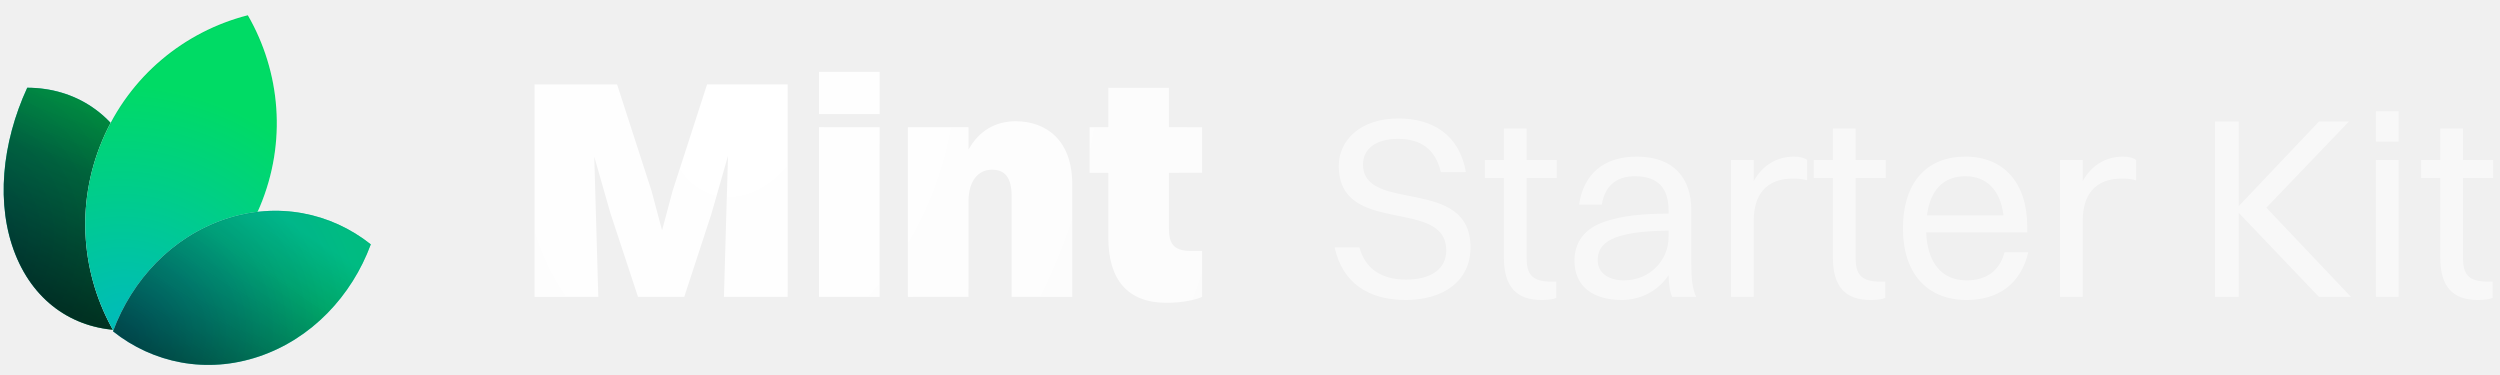
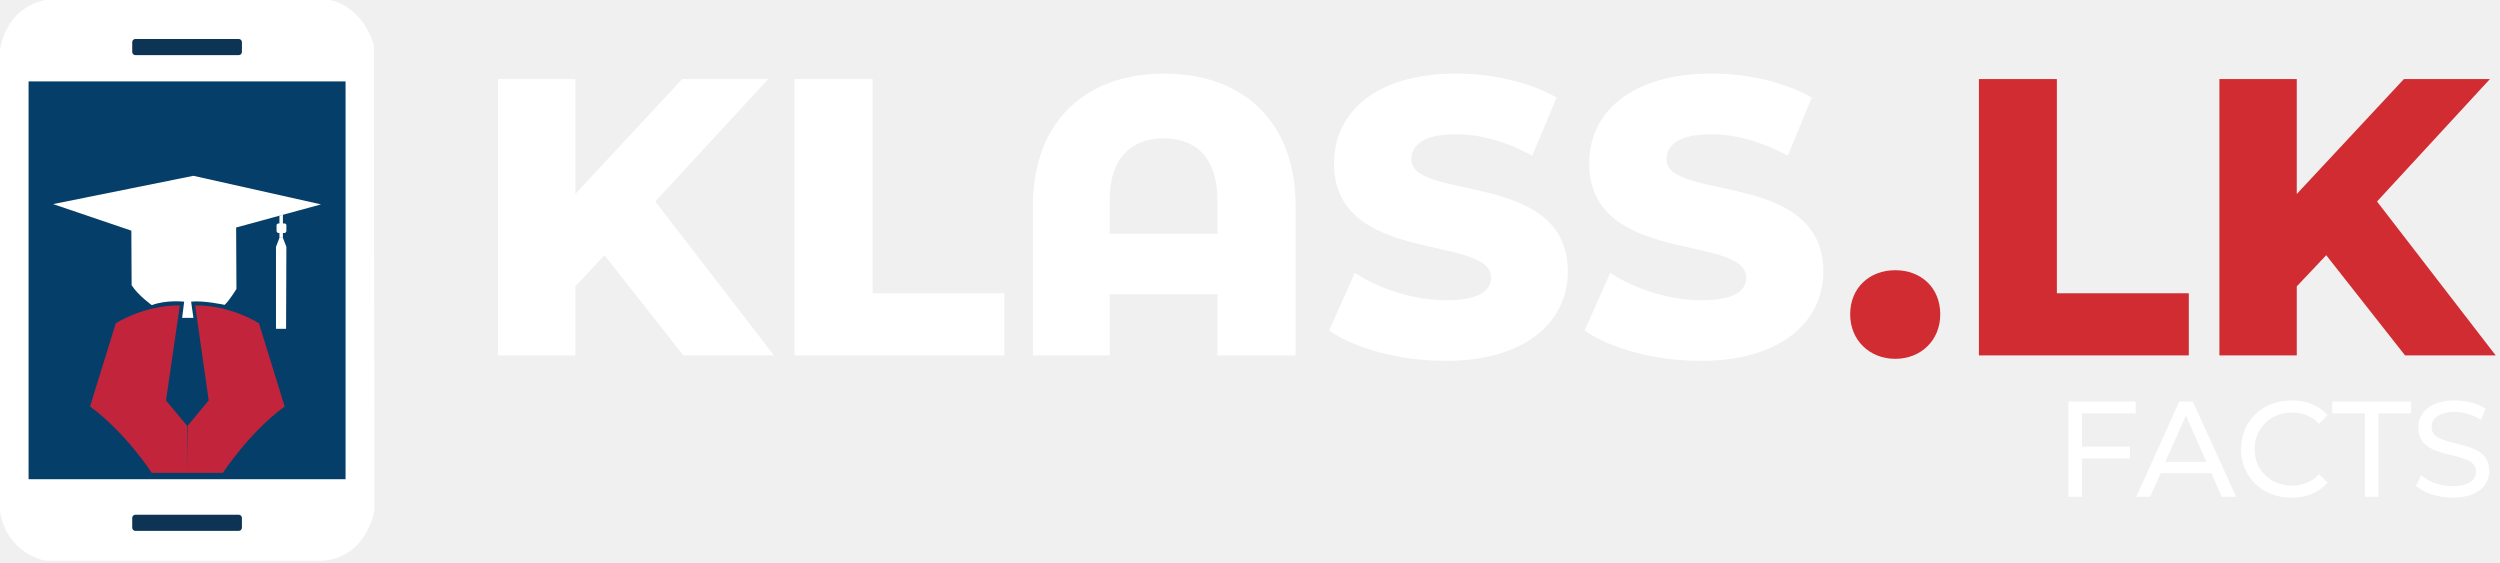
- <svg xmlns="http://www.w3.org/2000/svg" width="160" height="24" viewBox="0 0 160 24" fill="none">
-   <path d="M7.953 21.139C4.896 21.13 2.255 19.458 0.987 16.29C-0.28 13.121 0.109 9.163 1.744 5.615C4.801 5.624 7.442 7.296 8.71 10.465C9.977 13.633 9.588 17.591 7.953 21.139Z" fill="white" />
-   <path d="M7.953 21.139C4.896 21.13 2.255 19.458 0.987 16.29C-0.28 13.121 0.109 9.163 1.744 5.615C4.801 5.624 7.442 7.296 8.71 10.465C9.977 13.633 9.588 17.591 7.953 21.139Z" fill="url(#paint0_radial_115_109)" />
-   <path d="M7.953 21.139C4.896 21.13 2.255 19.458 0.987 16.29C-0.28 13.121 0.109 9.163 1.744 5.615C4.801 5.624 7.442 7.296 8.71 10.465C9.977 13.633 9.588 17.591 7.953 21.139Z" fill="black" fill-opacity="0.5" style="mix-blend-mode:hard-light" />
-   <path d="M7.953 21.139C4.896 21.13 2.255 19.458 0.987 16.29C-0.28 13.121 0.109 9.163 1.744 5.615C4.801 5.624 7.442 7.296 8.71 10.465C9.977 13.633 9.588 17.591 7.953 21.139Z" fill="url(#paint1_linear_115_109)" fill-opacity="0.5" style="mix-blend-mode:hard-light" />
-   <path d="M7.935 21.111C4.897 21.096 2.274 19.431 1.013 16.279C-0.248 13.124 0.136 9.182 1.762 5.643C4.8 5.659 7.423 7.324 8.684 10.476C9.945 13.63 9.561 17.572 7.935 21.111Z" stroke="url(#paint2_linear_115_109)" stroke-opacity="0.05" stroke-width="0.056" />
-   <path d="M7.31 21.257C11.354 20.221 14.884 17.375 16.628 13.236C18.373 9.097 17.945 4.587 15.86 0.976C11.816 2.012 8.287 4.858 6.542 8.998C4.797 13.137 5.225 17.646 7.31 21.257Z" fill="white" />
-   <path d="M7.31 21.257C11.354 20.221 14.884 17.375 16.628 13.236C18.373 9.097 17.945 4.587 15.86 0.976C11.816 2.012 8.287 4.858 6.542 8.998C4.797 13.137 5.225 17.646 7.31 21.257Z" fill="url(#paint3_radial_115_109)" />
-   <path d="M16.602 13.225C14.864 17.349 11.351 20.187 7.324 21.225C5.253 17.624 4.829 13.132 6.568 9.009C8.306 4.885 11.819 2.047 15.846 1.009C17.918 4.61 18.341 9.101 16.602 13.225Z" stroke="url(#paint4_linear_115_109)" stroke-opacity="0.05" stroke-width="0.056" />
-   <path d="M7.234 21.207C9.789 23.237 13.21 23.951 16.577 22.814C19.944 21.677 22.506 18.945 23.73 15.638C21.175 13.608 17.754 12.894 14.387 14.031C11.02 15.168 8.458 17.901 7.234 21.207Z" fill="white" />
-   <path d="M7.234 21.207C9.789 23.237 13.21 23.951 16.577 22.814C19.944 21.677 22.506 18.945 23.73 15.638C21.175 13.608 17.754 12.894 14.387 14.031C11.02 15.168 8.458 17.901 7.234 21.207Z" fill="url(#paint5_radial_115_109)" />
-   <path d="M7.234 21.207C9.789 23.237 13.21 23.951 16.577 22.814C19.944 21.677 22.506 18.945 23.73 15.638C21.175 13.608 17.754 12.894 14.387 14.031C11.02 15.168 8.458 17.901 7.234 21.207Z" fill="black" fill-opacity="0.2" style="mix-blend-mode:hard-light" />
-   <path d="M7.234 21.207C9.789 23.237 13.21 23.951 16.577 22.814C19.944 21.677 22.506 18.945 23.73 15.638C21.175 13.608 17.754 12.894 14.387 14.031C11.02 15.168 8.458 17.901 7.234 21.207Z" fill="url(#paint6_linear_115_109)" fill-opacity="0.5" style="mix-blend-mode:hard-light" />
-   <path d="M16.568 22.787C13.218 23.918 9.814 23.212 7.267 21.198C8.492 17.907 11.044 15.189 14.396 14.058C17.747 12.927 21.15 13.633 23.697 15.648C22.472 18.938 19.92 21.656 16.568 22.787Z" stroke="url(#paint7_linear_115_109)" stroke-opacity="0.05" stroke-width="0.056" />
-   <path d="M34.212 19V5.4H39.492L41.692 12.2L42.372 14.74L43.052 12.2L45.252 5.4H50.412V19H46.332L46.592 9.98L45.532 13.68L43.792 19H40.832L39.052 13.6L38.032 10.02L38.292 19H34.212ZM52.416 7.3V4.6H56.295V7.3H52.416ZM52.416 19V8.14H56.295V19H52.416ZM58.104 19V8.14H61.984V9.58C62.664 8.34 63.744 7.76 65.004 7.76C66.964 7.76 68.624 8.98 68.624 11.78V19H64.744V12.56C64.744 11.34 64.304 10.86 63.484 10.86C62.604 10.86 61.984 11.58 61.984 12.88V19H58.104ZM70.933 15.22V11.06H69.733V8.14H70.933V5.62H74.813V8.14H76.933V11.06H74.813V14.6C74.813 15.5 75.033 16.06 76.213 16.06H76.933V19C76.493 19.2 75.673 19.38 74.653 19.38C72.153 19.38 70.933 17.88 70.933 15.22Z" fill="url(#paint8_radial_115_109)" />
-   <path d="M87.232 10.519C87.232 13.687 94.112 11.229 94.112 15.832C94.112 17.994 92.364 19.198 89.971 19.198C87.562 19.198 85.912 18.093 85.417 15.832H87.001C87.364 17.169 88.371 17.895 89.987 17.895C91.671 17.895 92.561 17.152 92.561 16.03C92.561 12.598 85.681 15.155 85.681 10.618C85.681 9.001 87.034 7.582 89.509 7.582C91.671 7.582 93.403 8.621 93.816 11.014H92.215C91.868 9.529 90.912 8.886 89.476 8.886C88.057 8.886 87.232 9.529 87.232 10.519ZM96.25 16.476V11.393H95.029V10.239H96.25V8.226H97.702V10.239H99.632V11.393H97.702V16.476C97.702 17.532 98.015 18.026 99.302 18.026H99.599V19.066C99.434 19.148 99.071 19.198 98.659 19.198C97.025 19.198 96.25 18.323 96.25 16.476ZM102.516 13.093H101.064C101.345 11.162 102.615 10.024 104.76 10.024C107.103 10.024 108.242 11.393 108.242 13.44V16.888C108.242 17.895 108.324 18.521 108.555 19H107.021C106.856 18.654 106.806 18.142 106.79 17.614C106.047 18.72 104.859 19.198 103.803 19.198C101.988 19.198 100.767 18.357 100.767 16.69C100.767 15.486 101.427 14.611 102.714 14.182C103.902 13.786 105.107 13.687 106.79 13.671V13.473C106.79 12.053 106.13 11.278 104.628 11.278C103.374 11.278 102.698 11.971 102.516 13.093ZM102.252 16.657C102.252 17.465 102.929 17.944 103.952 17.944C105.569 17.944 106.79 16.674 106.79 15.172V14.759C103.061 14.793 102.252 15.585 102.252 16.657ZM110.787 19V10.239H112.239V11.591C112.833 10.519 113.774 10.024 114.83 10.024C115.176 10.024 115.49 10.107 115.655 10.239V11.542C115.407 11.46 115.094 11.427 114.747 11.427C112.998 11.427 112.239 12.515 112.239 14.1V19H110.787ZM117.305 16.476V11.393H116.084V10.239H117.305V8.226H118.757V10.239H120.688V11.393H118.757V16.476C118.757 17.532 119.071 18.026 120.358 18.026H120.655V19.066C120.49 19.148 120.127 19.198 119.714 19.198C118.081 19.198 117.305 18.323 117.305 16.476ZM129.809 16.145C129.33 18.192 127.862 19.198 125.865 19.198C123.324 19.198 121.79 17.482 121.79 14.627C121.79 11.658 123.324 10.024 125.783 10.024C128.258 10.024 129.743 11.723 129.743 14.512V14.875H123.275C123.357 16.838 124.281 17.944 125.865 17.944C127.103 17.944 127.977 17.35 128.291 16.145H129.809ZM125.783 11.278C124.38 11.278 123.539 12.152 123.324 13.786H128.225C128.027 12.169 127.152 11.278 125.783 11.278ZM131.843 19V10.239H133.295V11.591C133.889 10.519 134.829 10.024 135.885 10.024C136.232 10.024 136.545 10.107 136.71 10.239V11.542C136.463 11.46 136.149 11.427 135.803 11.427C134.054 11.427 133.295 12.515 133.295 14.1V19H131.843ZM141.763 19V7.78H143.281V13.192L148.413 7.78H150.327L145.047 13.291L150.459 19H148.413L143.281 13.621V19H141.763ZM152.06 9.067V7.12H153.512V9.067H152.06ZM152.06 19V10.239H153.512V19H152.06ZM156.178 16.476V11.393H154.957V10.239H156.178V8.226H157.63V10.239H159.56V11.393H157.63V16.476C157.63 17.532 157.943 18.026 159.23 18.026H159.527V19.066C159.362 19.148 158.999 19.198 158.587 19.198C156.953 19.198 156.178 18.323 156.178 16.476Z" fill="white" fill-opacity="0.55" />
-   <defs>
-     <radialGradient id="paint0_radial_115_109" cx="0" cy="0" r="1" gradientUnits="userSpaceOnUse" gradientTransform="translate(-3.00503 15.023) rotate(-10.029) scale(17.9572 17.784)">
-       <stop stop-color="#00B0BB" />
-       <stop offset="1" stop-color="#00DB65" />
-     </radialGradient>
-     <linearGradient id="paint1_linear_115_109" x1="7.39" y1="4.813" x2="1.63" y2="18.689" gradientUnits="userSpaceOnUse">
-       <stop stop-color="#18E299" />
-       <stop offset="1" />
-     </linearGradient>
-     <linearGradient id="paint2_linear_115_109" x1="7.948" y1="8.016" x2="1.761" y2="18.746" gradientUnits="userSpaceOnUse">
-       <stop />
-       <stop offset="1" stop-opacity="0" />
-     </linearGradient>
-     <radialGradient id="paint3_radial_115_109" cx="0" cy="0" r="1" gradientUnits="userSpaceOnUse" gradientTransform="translate(8.11404 20.8822) rotate(-75.7542) scale(21.6246 23.7772)">
-       <stop stop-color="#00BBBB" />
-       <stop offset="0.713" stop-color="#00DB65" />
-     </radialGradient>
-     <linearGradient id="paint4_linear_115_109" x1="7.602" y1="5.871" x2="15.556" y2="16.372" gradientUnits="userSpaceOnUse">
-       <stop />
-       <stop offset="1" stop-opacity="0" />
-     </linearGradient>
-     <radialGradient id="paint5_radial_115_109" cx="0" cy="0" r="1" gradientUnits="userSpaceOnUse" gradientTransform="translate(7.84537 21.5181) rotate(-20.3525) scale(18.5603 17.32)">
-       <stop stop-color="#00B0BB" />
-       <stop offset="1" stop-color="#00DB65" />
-     </radialGradient>
-     <linearGradient id="paint6_linear_115_109" x1="16.808" y1="13.007" x2="10.041" y2="22.994" gradientUnits="userSpaceOnUse">
-       <stop stop-color="#00B1BC" />
-       <stop offset="1" />
-     </linearGradient>
-     <linearGradient id="paint7_linear_115_109" x1="16.808" y1="13.007" x2="14.169" y2="23.841" gradientUnits="userSpaceOnUse">
-       <stop />
-       <stop offset="1" stop-opacity="0" />
-     </linearGradient>
-     <radialGradient id="paint8_radial_115_109" cx="0" cy="0" r="1" gradientUnits="userSpaceOnUse" gradientTransform="translate(47.2781 7) rotate(19.0047) scale(67.5582 85.7506)">
-       <stop stop-color="white" />
-       <stop offset="1" stop-color="white" stop-opacity="0.5" />
-     </radialGradient>
-   </defs>
+ <svg xmlns="http://www.w3.org/2000/svg" width="160" height="36" viewBox="0 0 160 36" fill="none">
+   <path d="M0 3.233C0 3.233 0.222 0.591 2.882 0H21.062C21.062 0 23.095 0.222 23.926 2.864L23.963 32.684C23.963 32.684 23.501 35.658 20.674 35.88H2.882C2.882 35.88 0.462 35.473 0 32.739V3.233Z" fill="white" />
+   <path d="M22.116 30.67H1.829V5.21H22.116V30.67Z" fill="#053F69" />
+   <path d="M8.462 2.697C8.462 2.587 8.554 2.494 8.665 2.494H15.28C15.39 2.494 15.483 2.587 15.483 2.697V3.326C15.483 3.437 15.39 3.529 15.28 3.529H8.665C8.554 3.529 8.462 3.437 8.462 3.326V2.697Z" fill="#0E3455" />
+   <path d="M8.462 33.145C8.462 33.035 8.554 32.942 8.665 32.942H15.28C15.39 32.942 15.483 33.035 15.483 33.145V33.774C15.483 33.885 15.39 33.977 15.28 33.977H8.665C8.554 33.977 8.462 33.885 8.462 33.774V33.145Z" fill="#0E3455" />
+   <path d="M8.406 14.762L3.399 13.062L12.379 11.252L20.545 13.081L15.113 14.559L15.132 18.494C15.132 18.494 14.67 19.252 14.374 19.51C14.374 19.51 13.007 19.215 12.231 19.307L12.379 20.342H11.658L11.787 19.307C11.787 19.307 10.623 19.178 9.718 19.529C9.718 19.529 8.85 18.919 8.425 18.254L8.406 14.762Z" fill="white" />
+   <path d="M18.106 15.224H17.884V13.801L18.106 13.746V15.224Z" fill="white" />
+   <path d="M17.663 21.044H18.309L18.328 15.797L18.106 15.224H17.884L17.663 15.797" fill="white" />
+   <path d="M18.199 14.91H17.829C17.755 14.91 17.7 14.854 17.7 14.78V14.411C17.7 14.356 17.755 14.3 17.829 14.3H18.199C18.273 14.3 18.328 14.356 18.328 14.411V14.78C18.328 14.854 18.273 14.91 18.199 14.91Z" fill="white" />
+   <path d="M9.718 30.263C9.718 30.263 8.037 27.677 5.764 26.014L7.409 20.693C7.409 20.693 9.182 19.529 11.51 19.547L10.623 25.626L11.972 27.252L12.009 30.263H9.718Z" fill="#C2253B" />
+   <path d="M14.263 30.263C14.263 30.263 15.944 27.677 18.217 26.014L16.573 20.693C16.573 20.693 14.799 19.529 12.489 19.547L13.358 25.626L12.009 27.252L11.972 30.263H14.263Z" fill="#C2253B" />
+   <path d="M43.732 22.744H49.533L41.94 12.896L49.164 5.062H43.658L36.822 12.416V5.062H31.871V22.744H36.822V18.328L38.688 16.333L43.732 22.744ZM50.845 22.744H64.277V18.771H55.852V5.062H50.845V22.744ZM74.513 4.711C69.506 4.711 66.106 7.741 66.106 13.192V22.744H71.021V18.827H77.912V22.744H82.919V13.192C82.919 7.741 79.52 4.711 74.513 4.711ZM71.021 14.965V12.767C71.021 10.088 72.443 8.85 74.494 8.85C76.508 8.85 77.912 10.088 77.912 12.767V14.965H71.021ZM92.526 23.095C97.774 23.095 100.342 20.471 100.342 17.386C100.342 10.864 90.328 12.896 90.328 10.199C90.328 9.312 91.085 8.591 93.173 8.591C94.725 8.591 96.388 9.053 98.069 9.958L99.621 6.245C97.885 5.247 95.501 4.711 93.21 4.711C87.945 4.711 85.376 7.279 85.376 10.439C85.376 17.016 95.427 14.965 95.427 17.774C95.427 18.623 94.614 19.215 92.545 19.215C90.494 19.215 88.277 18.494 86.707 17.46L85.062 21.155C86.744 22.319 89.626 23.095 92.526 23.095ZM108.859 23.095C114.106 23.095 116.693 20.471 116.693 17.386C116.693 10.864 106.66 12.896 106.66 10.199C106.66 9.312 107.418 8.591 109.524 8.591C111.058 8.591 112.72 9.053 114.42 9.958L115.954 6.245C114.217 5.247 111.834 4.711 109.543 4.711C104.296 4.711 101.709 7.279 101.709 10.439C101.709 17.016 111.76 14.965 111.76 17.774C111.76 18.623 110.965 19.215 108.896 19.215C106.845 19.215 104.61 18.494 103.058 17.46L101.413 21.155C103.076 22.319 105.958 23.095 108.859 23.095Z" fill="white" />
+   <path d="M121.293 22.965C122.938 22.965 124.176 21.783 124.176 20.12C124.176 18.402 122.938 17.293 121.293 17.293C119.667 17.293 118.411 18.402 118.411 20.12C118.411 21.783 119.667 22.965 121.293 22.965ZM126.651 22.744H140.083V18.771H131.64V5.062H126.651V22.744ZM153.922 22.744H159.723L152.129 12.896L159.353 5.062H153.848L146.993 12.416V5.062H142.042V22.744H146.993V18.328L148.878 16.333L153.922 22.744Z" fill="#D02C31" />
+   <path d="M136.684 26.457V25.7H132.379V31.797H133.247V29.34H136.314V28.582H133.247V26.457H136.684ZM142.19 31.797H143.113L140.342 25.7H139.474L136.721 31.797H137.608L138.291 30.282H141.524L142.19 31.797ZM138.587 29.561L139.899 26.587L141.21 29.561H138.587ZM146.642 31.852C147.603 31.852 148.416 31.52 148.97 30.891L148.416 30.356C147.935 30.855 147.363 31.076 146.698 31.076C145.312 31.076 144.296 30.097 144.296 28.748C144.296 27.399 145.312 26.402 146.698 26.402C147.363 26.402 147.935 26.623 148.416 27.122L148.97 26.568C148.416 25.94 147.603 25.626 146.661 25.626C144.813 25.626 143.427 26.938 143.427 28.748C143.427 30.54 144.813 31.852 146.642 31.852ZM151.353 31.797H152.222V26.457H154.31V25.7H149.266V26.457H151.353V31.797ZM156.952 31.852C158.578 31.852 159.317 31.058 159.317 30.134C159.317 27.898 155.621 28.822 155.621 27.326C155.621 26.808 156.065 26.365 157.099 26.365C157.654 26.365 158.245 26.531 158.781 26.864L159.076 26.162C158.559 25.811 157.82 25.626 157.099 25.626C155.511 25.626 154.772 26.42 154.772 27.363C154.772 29.635 158.467 28.693 158.467 30.171C158.467 30.707 158.005 31.113 156.952 31.113C156.176 31.113 155.4 30.817 154.956 30.411L154.624 31.095C155.123 31.538 156.028 31.852 156.952 31.852Z" fill="white" />
</svg>
